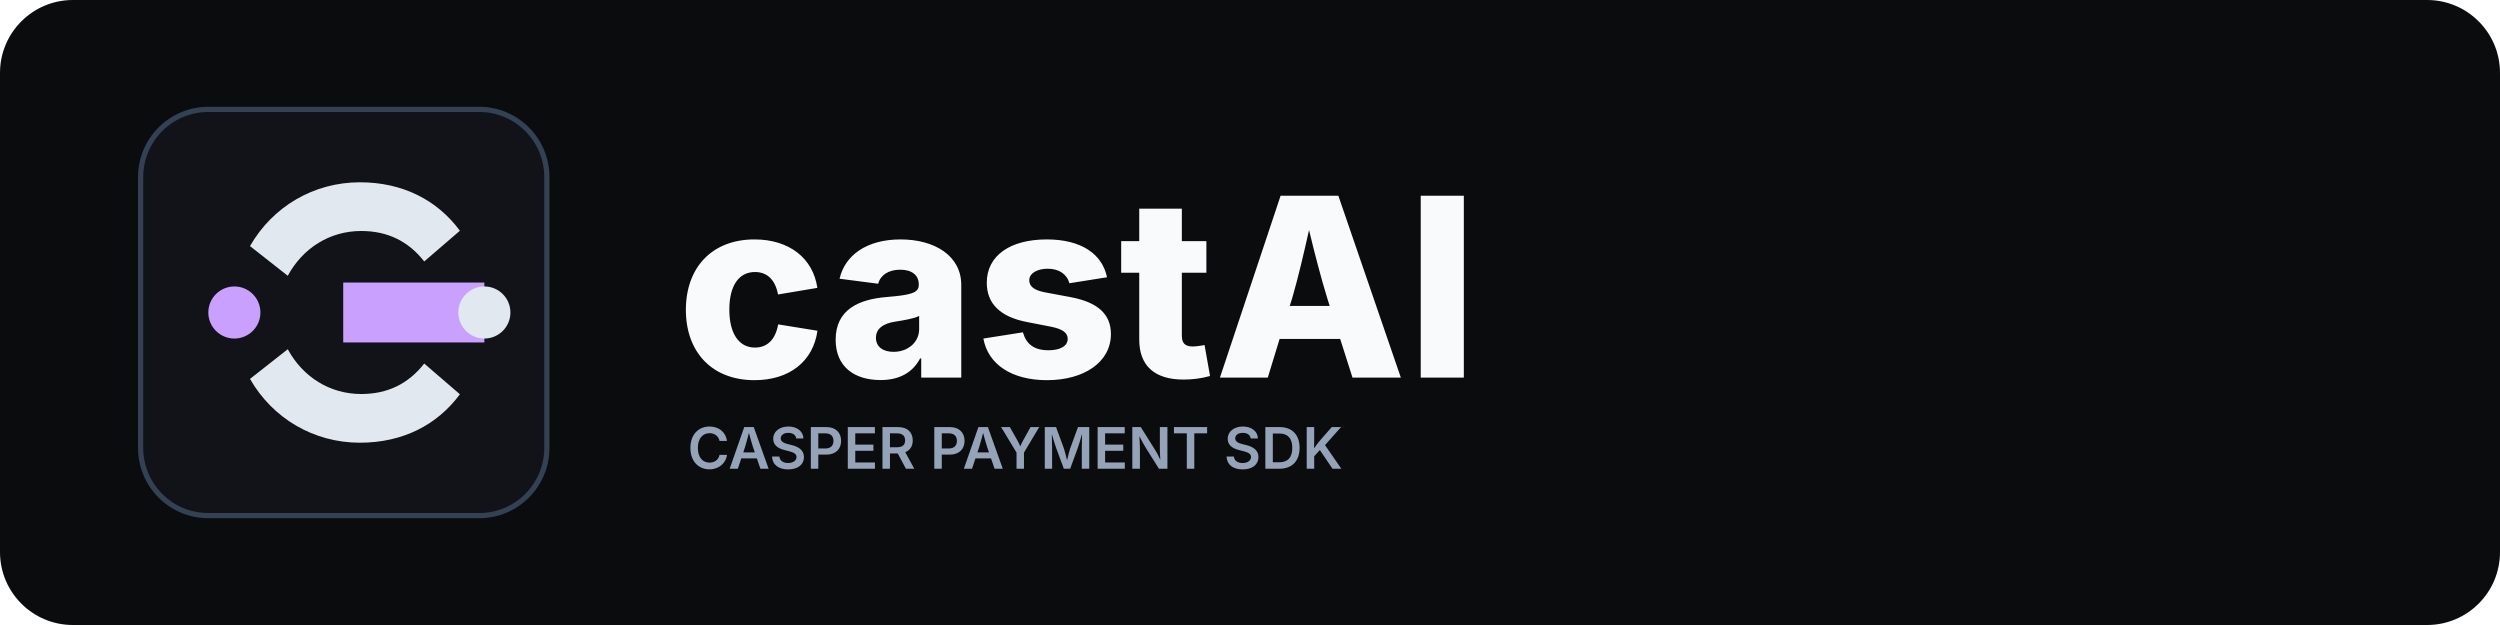
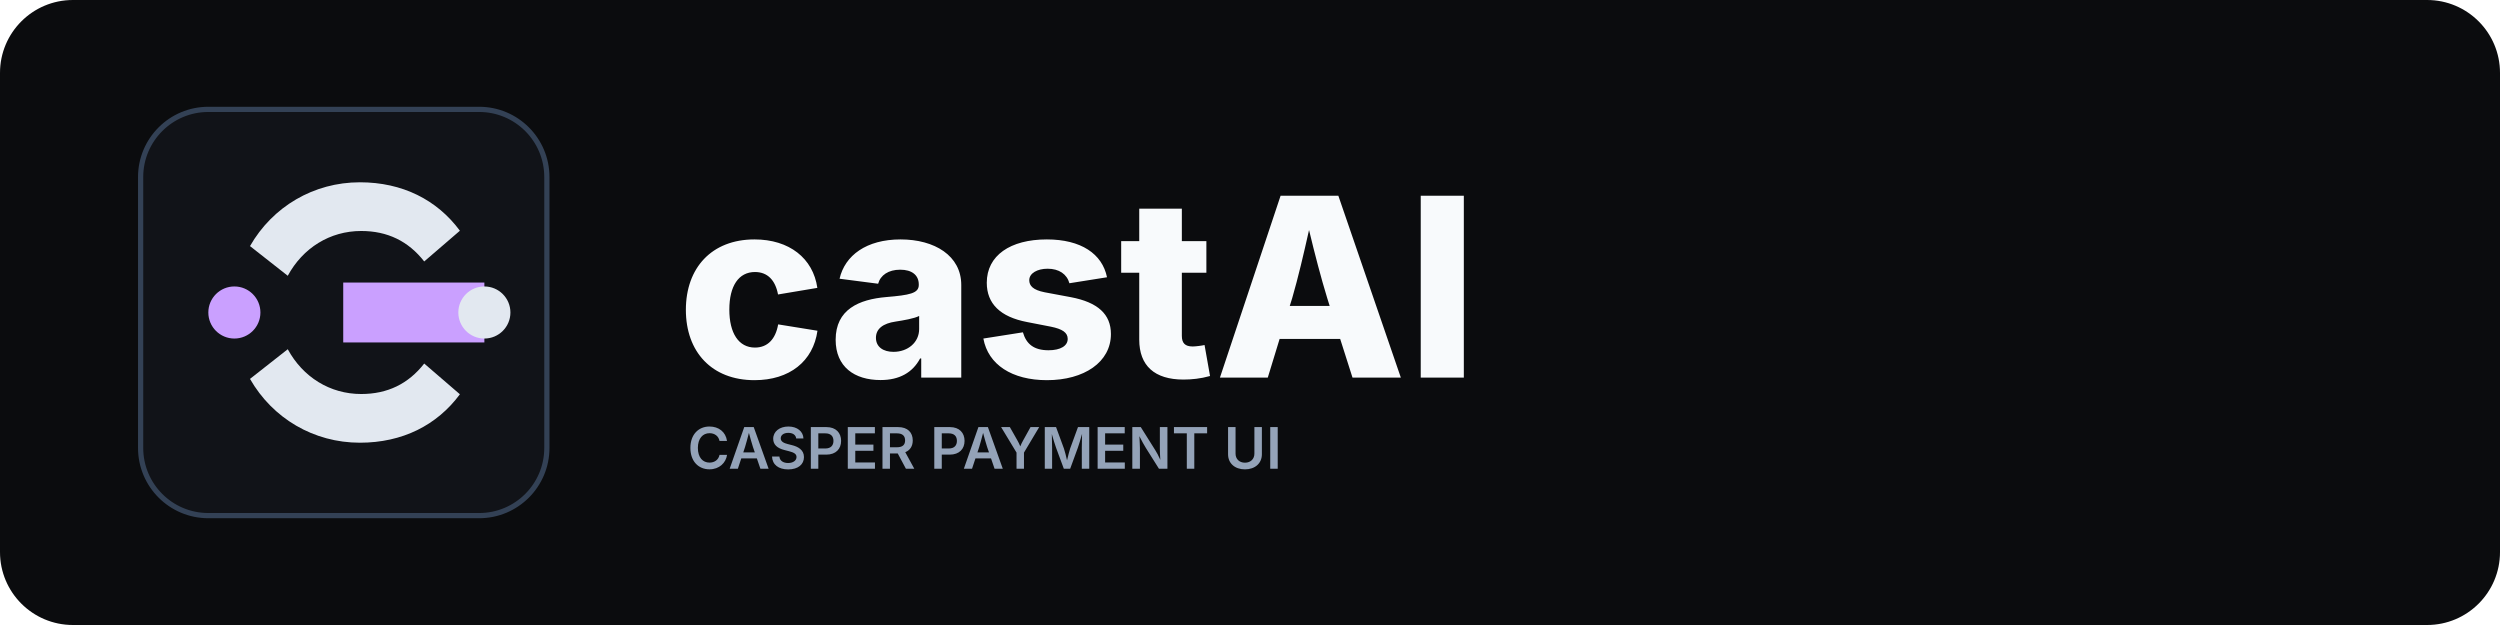
<svg xmlns="http://www.w3.org/2000/svg" width="960" height="240" viewBox="0 0 960 240" fill="none" role="img" aria-labelledby="title desc">
  <rect width="960" height="240" rx="28" fill="#0B0C0E" />
  <g transform="translate(54 42)">
    <rect x="0" y="0" width="156" height="156" rx="26" fill="#111318" stroke="#334155" stroke-width="2" />
    <path d="M42 52.5C50.7 37.3 66.5 28 84.2 28C100.5 28 113.8 34.7 122.6 46.6L108.9 58.4C102.8 50.6 94.8 46.7 84.7 46.7C72.7 46.7 62.3 53.2 56.5 63.9L42 52.5Z" fill="#E2E8F0" />
    <path d="M42 103.5L56.5 92.1C62.3 102.8 72.7 109.3 84.7 109.3C94.8 109.3 102.8 105.4 108.9 97.6L122.6 109.4C113.8 121.3 100.5 128 84.2 128C66.5 128 50.7 118.7 42 103.5Z" fill="#E2E8F0" />
    <path d="M77.8 66.5H132V89.5H77.8V66.5Z" fill="#CAA0FF" />
    <circle cx="36" cy="78" r="10" fill="#CAA0FF" />
    <circle cx="132" cy="78" r="10" fill="#E2E8F0" />
  </g>
  <text x="260" y="145" fill="#F8FAFC" font-family="Inter, Arial, sans-serif" font-size="96" font-weight="800" letter-spacing="0">castAI</text>
-   <text x="264" y="180" fill="#94A3B8" font-family="Inter, Arial, sans-serif" font-size="22" font-weight="600" letter-spacing="0">CASPER PAYMENT SDK</text>
+   <text x="264" y="180" fill="#94A3B8" font-family="Inter, Arial, sans-serif" font-size="22" font-weight="600" letter-spacing="0">CASPER PAYMENT UI</text>
</svg>
